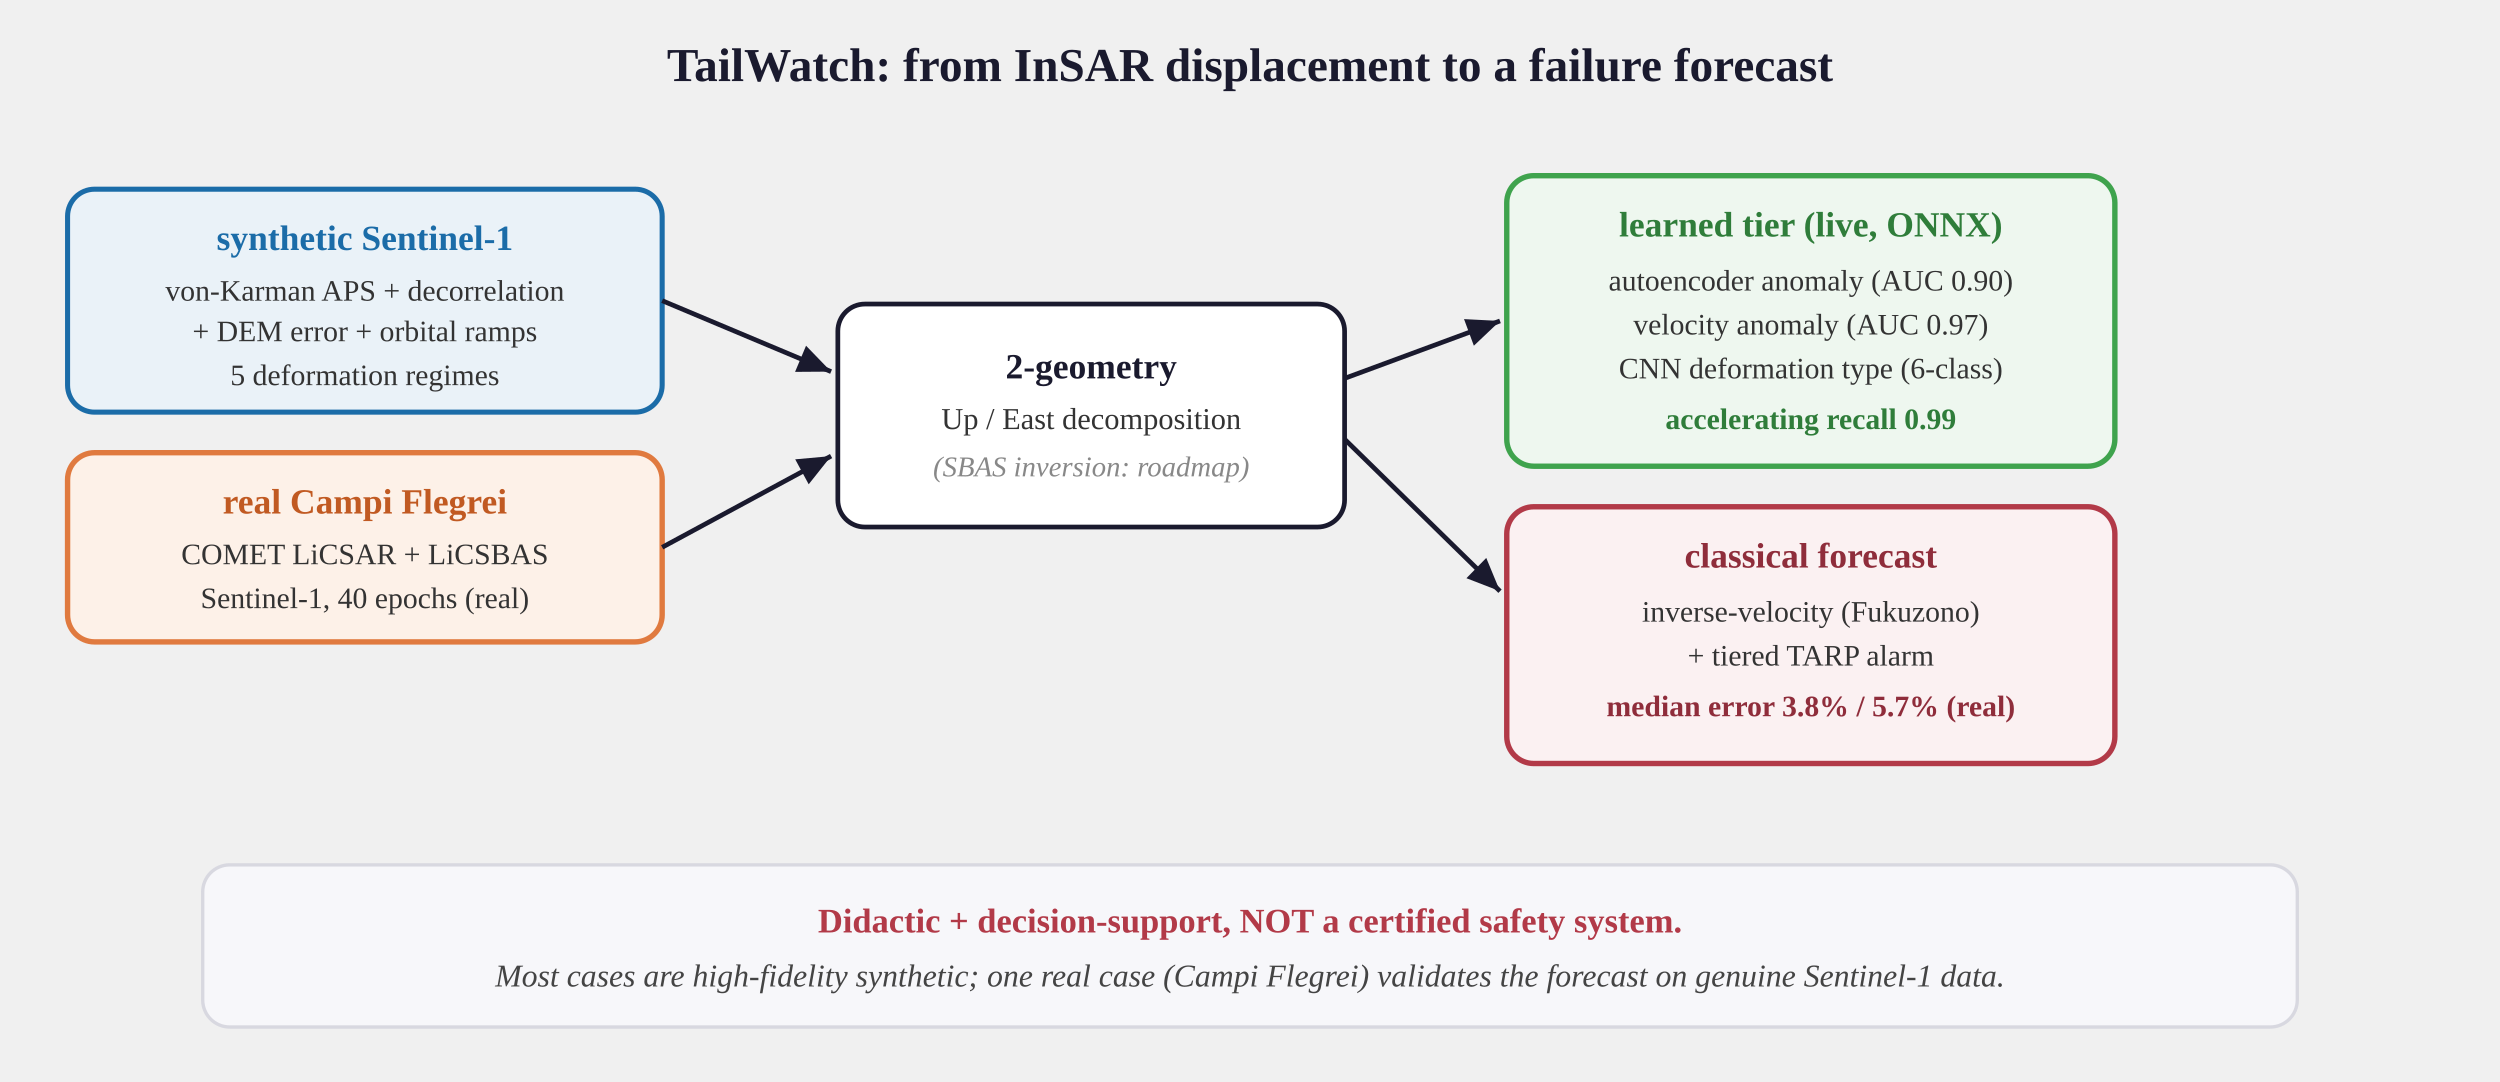
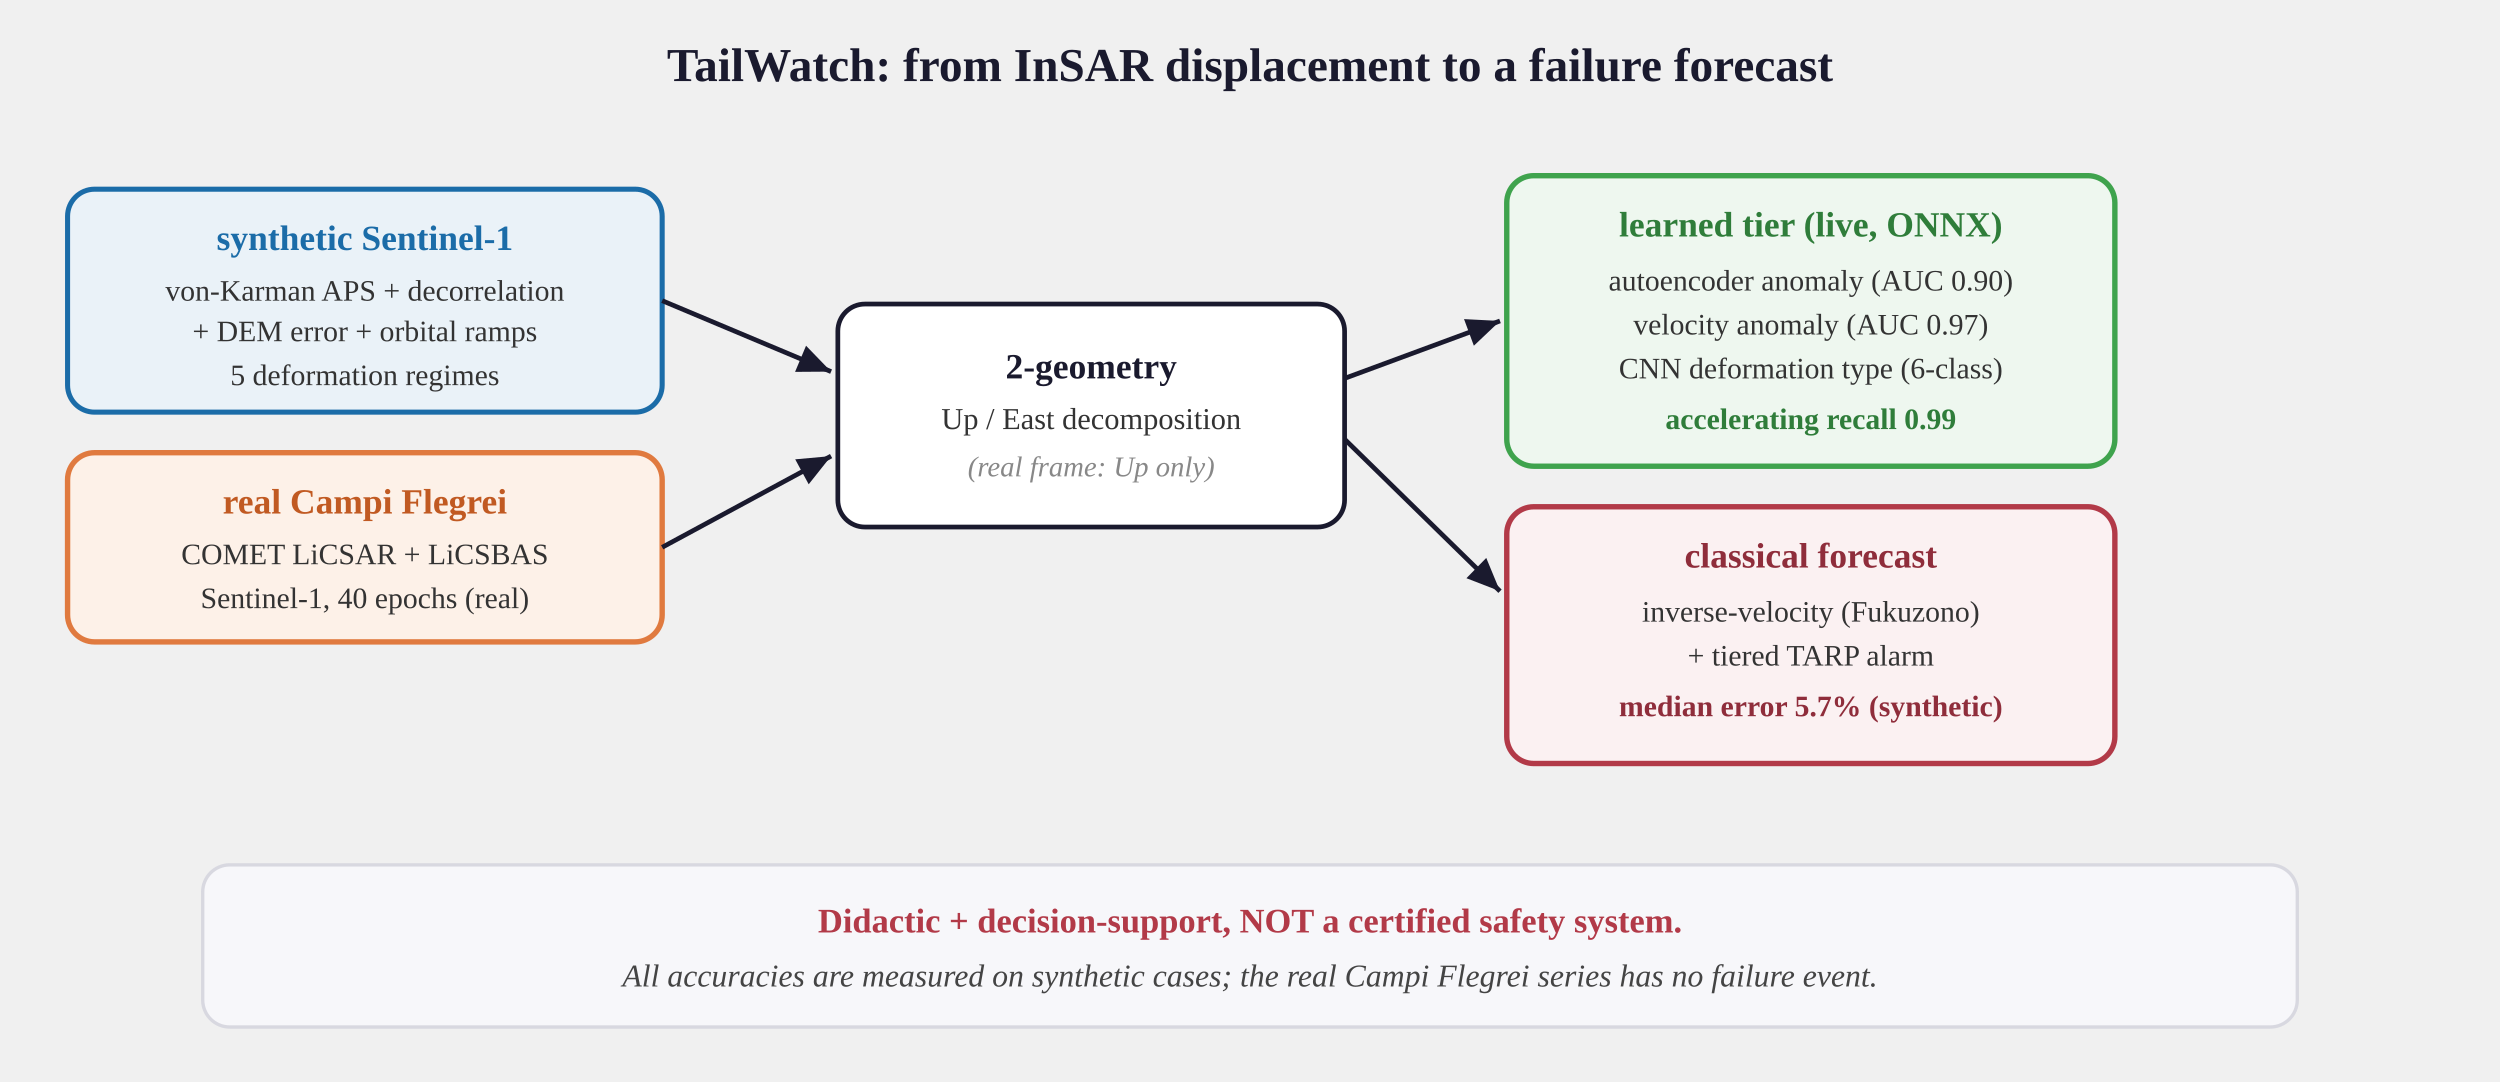
<svg xmlns="http://www.w3.org/2000/svg" width="740" height="320" viewBox="0 0 740 320" font-family="Georgia, 'Times New Roman', serif">
  <defs>
    <marker id="ta" markerWidth="9" markerHeight="9" refX="7" refY="3" orient="auto" markerUnits="strokeWidth">
      <path d="M0,0 L7,3 L0,6 Z" fill="#1a1a2e" />
    </marker>
  </defs>
  <text x="370" y="24" text-anchor="middle" font-size="14" font-weight="bold" fill="#1a1a2e">TailWatch: from InSAR displacement to a failure forecast</text>
  <rect x="20" y="56" width="176" height="66" rx="8" fill="#eaf2f8" stroke="#1b6ca8" stroke-width="1.5" />
  <text x="108" y="74" text-anchor="middle" font-size="10.5" font-weight="bold" fill="#1b6ca8">synthetic Sentinel-1</text>
  <text x="108" y="89" text-anchor="middle" font-size="8.8" fill="#333">von-Karman APS + decorrelation</text>
  <text x="108" y="101" text-anchor="middle" font-size="8.8" fill="#333">+ DEM error + orbital ramps</text>
  <text x="108" y="114" text-anchor="middle" font-size="8.8" fill="#333">5 deformation regimes</text>
  <rect x="20" y="134" width="176" height="56" rx="8" fill="#fdf1e8" stroke="#e07a3f" stroke-width="1.6" />
  <text x="108" y="152" text-anchor="middle" font-size="10.5" font-weight="bold" fill="#c15a22">real Campi Flegrei</text>
  <text x="108" y="167" text-anchor="middle" font-size="8.8" fill="#333">COMET LiCSAR + LiCSBAS</text>
  <text x="108" y="180" text-anchor="middle" font-size="8.8" fill="#333">Sentinel-1, 40 epochs (real)</text>
  <rect x="248" y="90" width="150" height="66" rx="8" fill="#ffffff" stroke="#1a1a2e" stroke-width="1.4" />
  <text x="323" y="112" text-anchor="middle" font-size="10.5" font-weight="bold" fill="#1a1a2e">2-geometry</text>
  <text x="323" y="127" text-anchor="middle" font-size="9" fill="#333">Up / East decomposition</text>
-   <text x="323" y="141" text-anchor="middle" font-size="8.5" font-style="italic" fill="#888">(SBAS inversion: roadmap)</text>
+   <text x="323" y="141" text-anchor="middle" font-size="8.5" font-style="italic" fill="#888">(real frame: Up only)</text>
  <rect x="446" y="52" width="180" height="86" rx="8" fill="#eef7ef" stroke="#3fa34d" stroke-width="1.6" />
  <text x="536" y="70" text-anchor="middle" font-size="10.5" font-weight="bold" fill="#2f7d3a">learned tier (live, ONNX)</text>
  <text x="536" y="86" text-anchor="middle" font-size="8.8" fill="#333">autoencoder anomaly (AUC 0.90)</text>
  <text x="536" y="99" text-anchor="middle" font-size="8.8" fill="#333">velocity anomaly (AUC 0.97)</text>
  <text x="536" y="112" text-anchor="middle" font-size="8.8" fill="#333">CNN deformation type (6-class)</text>
  <text x="536" y="127" text-anchor="middle" font-size="8.8" font-weight="bold" fill="#2f7d3a">accelerating recall 0.99</text>
  <rect x="446" y="150" width="180" height="76" rx="8" fill="#fbf1f2" stroke="#b23a48" stroke-width="1.6" />
  <text x="536" y="168" text-anchor="middle" font-size="10.5" font-weight="bold" fill="#8f2d3b">classical forecast</text>
  <text x="536" y="184" text-anchor="middle" font-size="8.8" fill="#333">inverse-velocity (Fukuzono)</text>
  <text x="536" y="197" text-anchor="middle" font-size="8.8" fill="#333">+ tiered TARP alarm</text>
-   <text x="536" y="212" text-anchor="middle" font-size="8.8" font-weight="bold" fill="#8f2d3b">median error 3.8% / 5.7% (real)</text>
+   <text x="536" y="212" text-anchor="middle" font-size="8.8" font-weight="bold" fill="#8f2d3b">median error 5.7% (synthetic)</text>
  <line x1="196" y1="89" x2="246" y2="110" stroke="#1a1a2e" stroke-width="1.4" marker-end="url(#ta)" />
  <line x1="196" y1="162" x2="246" y2="135" stroke="#1a1a2e" stroke-width="1.4" marker-end="url(#ta)" />
  <line x1="398" y1="112" x2="444" y2="95" stroke="#1a1a2e" stroke-width="1.4" marker-end="url(#ta)" />
  <line x1="398" y1="130" x2="444" y2="175" stroke="#1a1a2e" stroke-width="1.4" marker-end="url(#ta)" />
  <rect x="60" y="256" width="620" height="48" rx="8" fill="#f7f7fa" stroke="#d8d8e0" stroke-width="1" />
  <text x="370" y="276" text-anchor="middle" font-size="10.2" font-weight="bold" fill="#b23a48">Didactic + decision-support, NOT a certified safety system.</text>
-   <text x="370" y="292" text-anchor="middle" font-size="9.4" font-style="italic" fill="#444">Most cases are high-fidelity synthetic; one real case (Campi Flegrei) validates the forecast on genuine Sentinel-1 data.</text>
+   <text x="370" y="292" text-anchor="middle" font-size="9.4" font-style="italic" fill="#444">All accuracies are measured on synthetic cases; the real Campi Flegrei series has no failure event.</text>
</svg>
